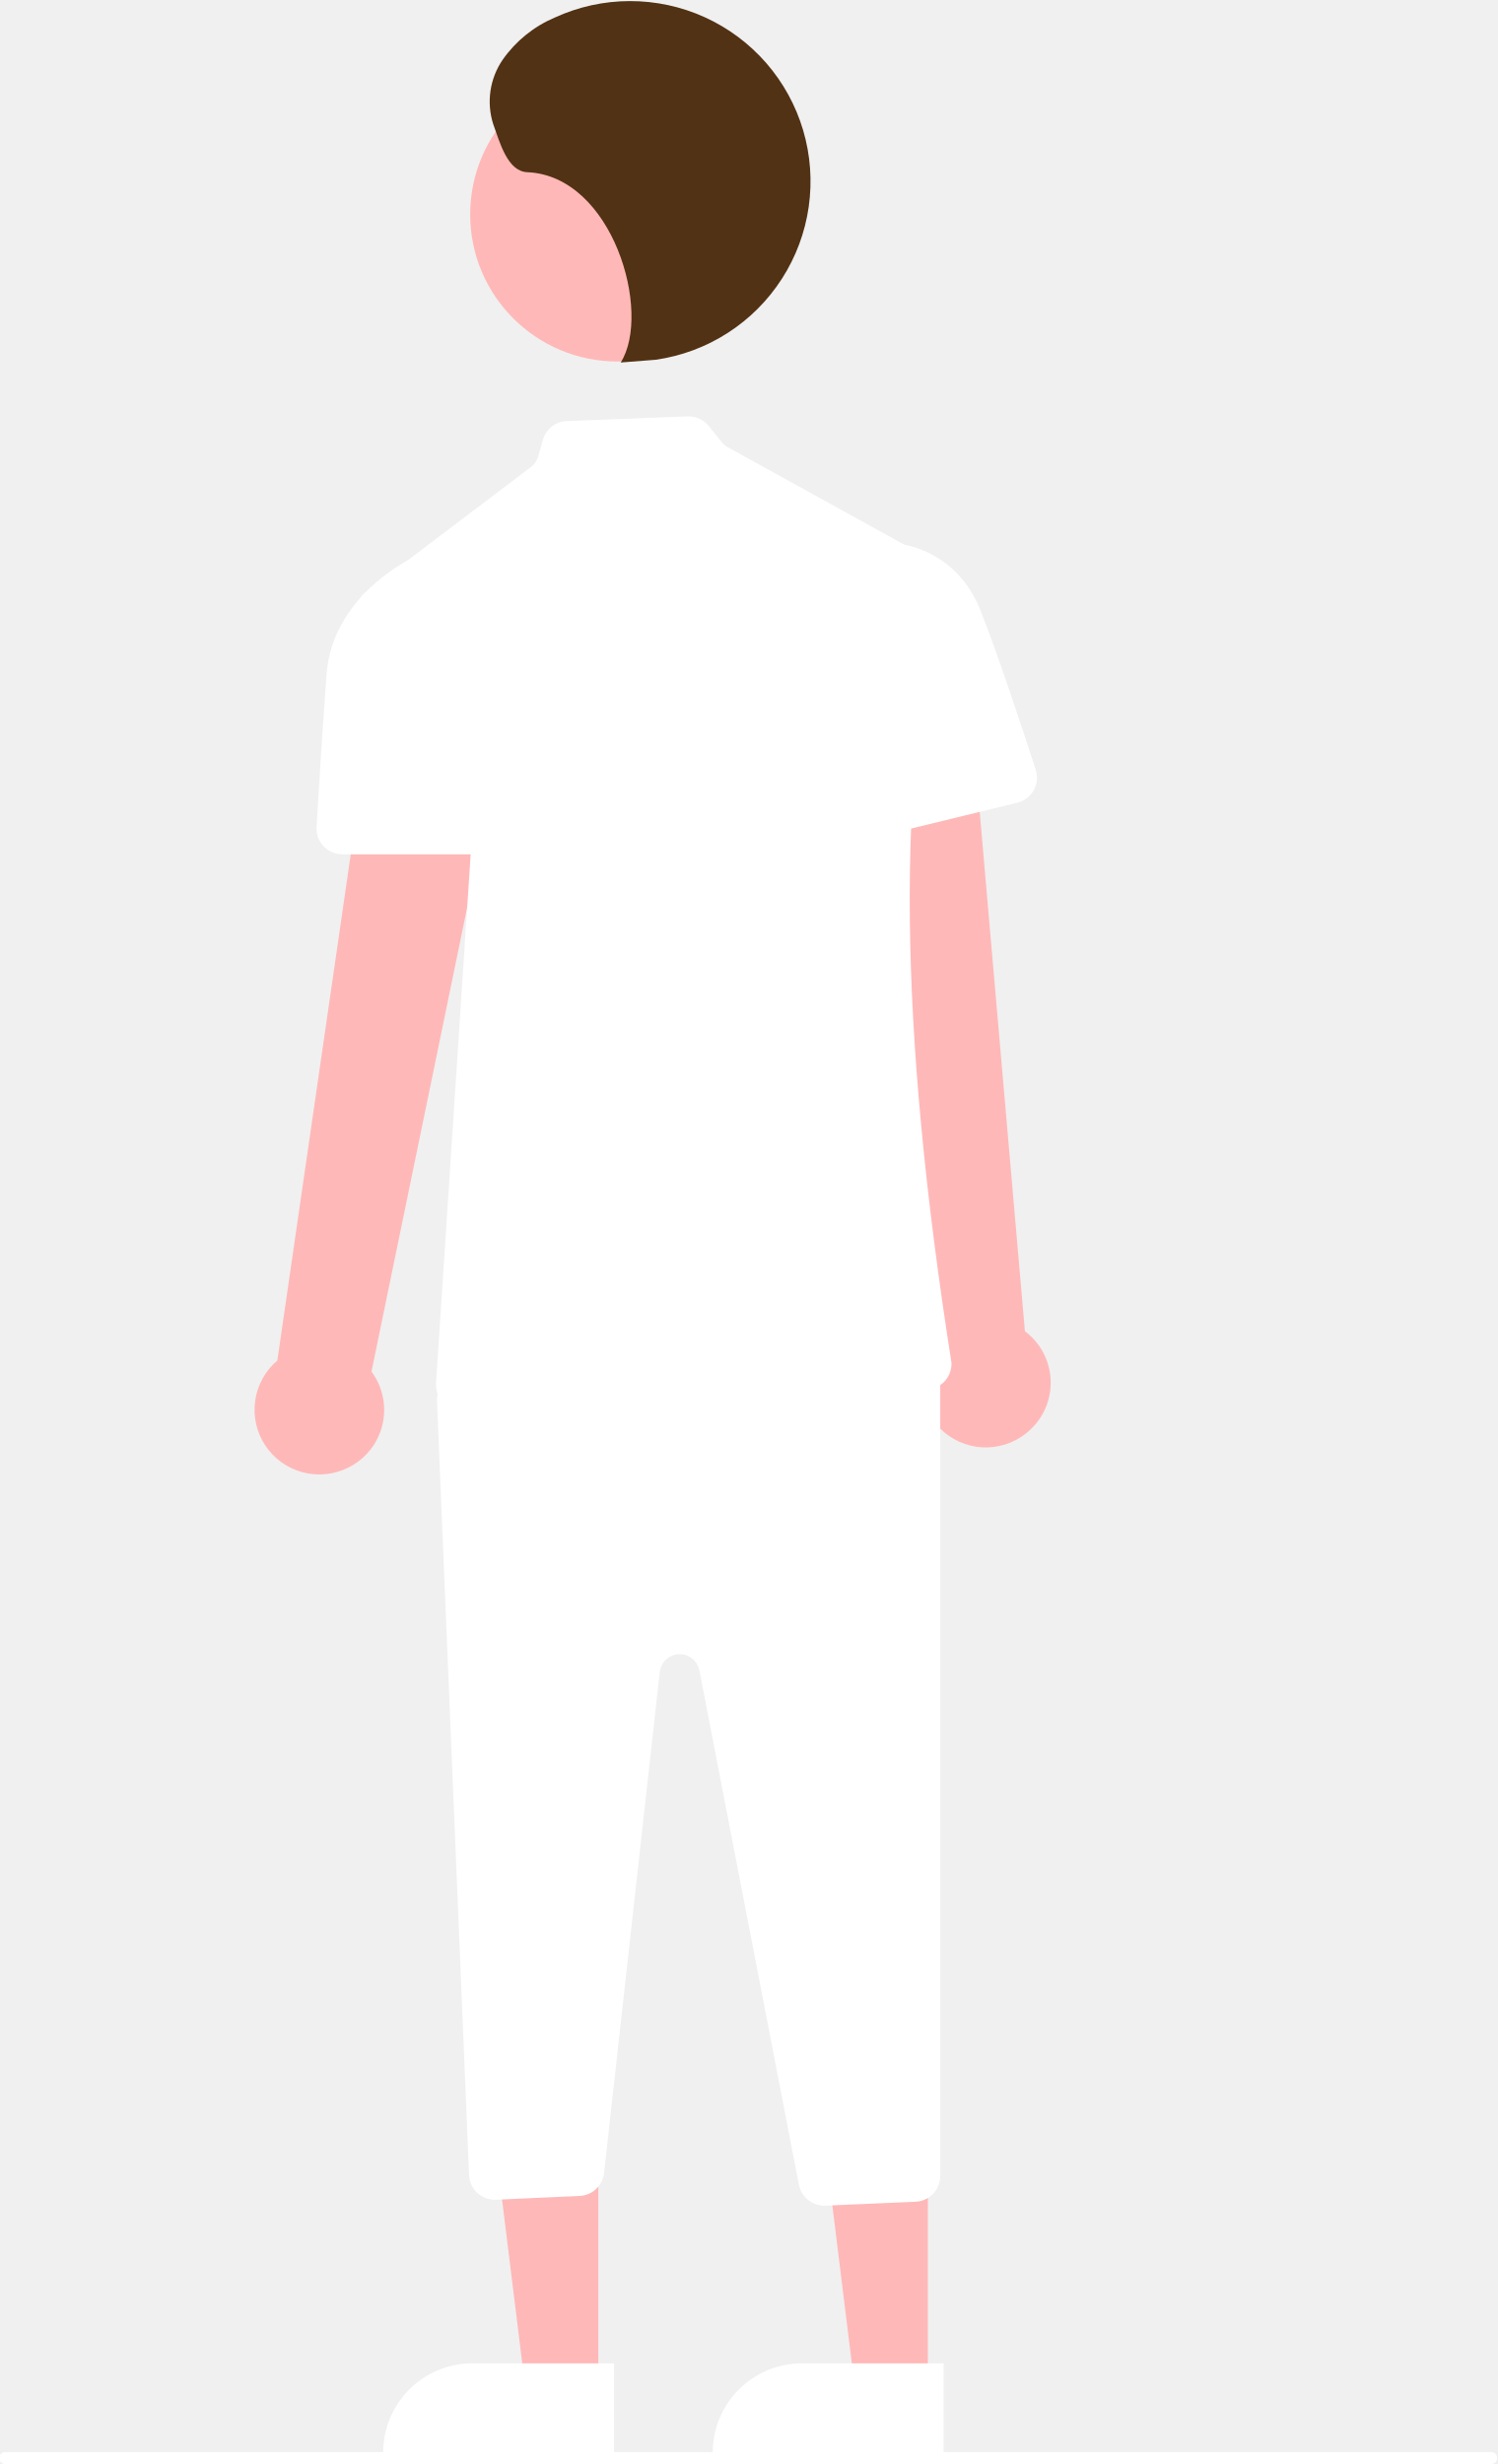
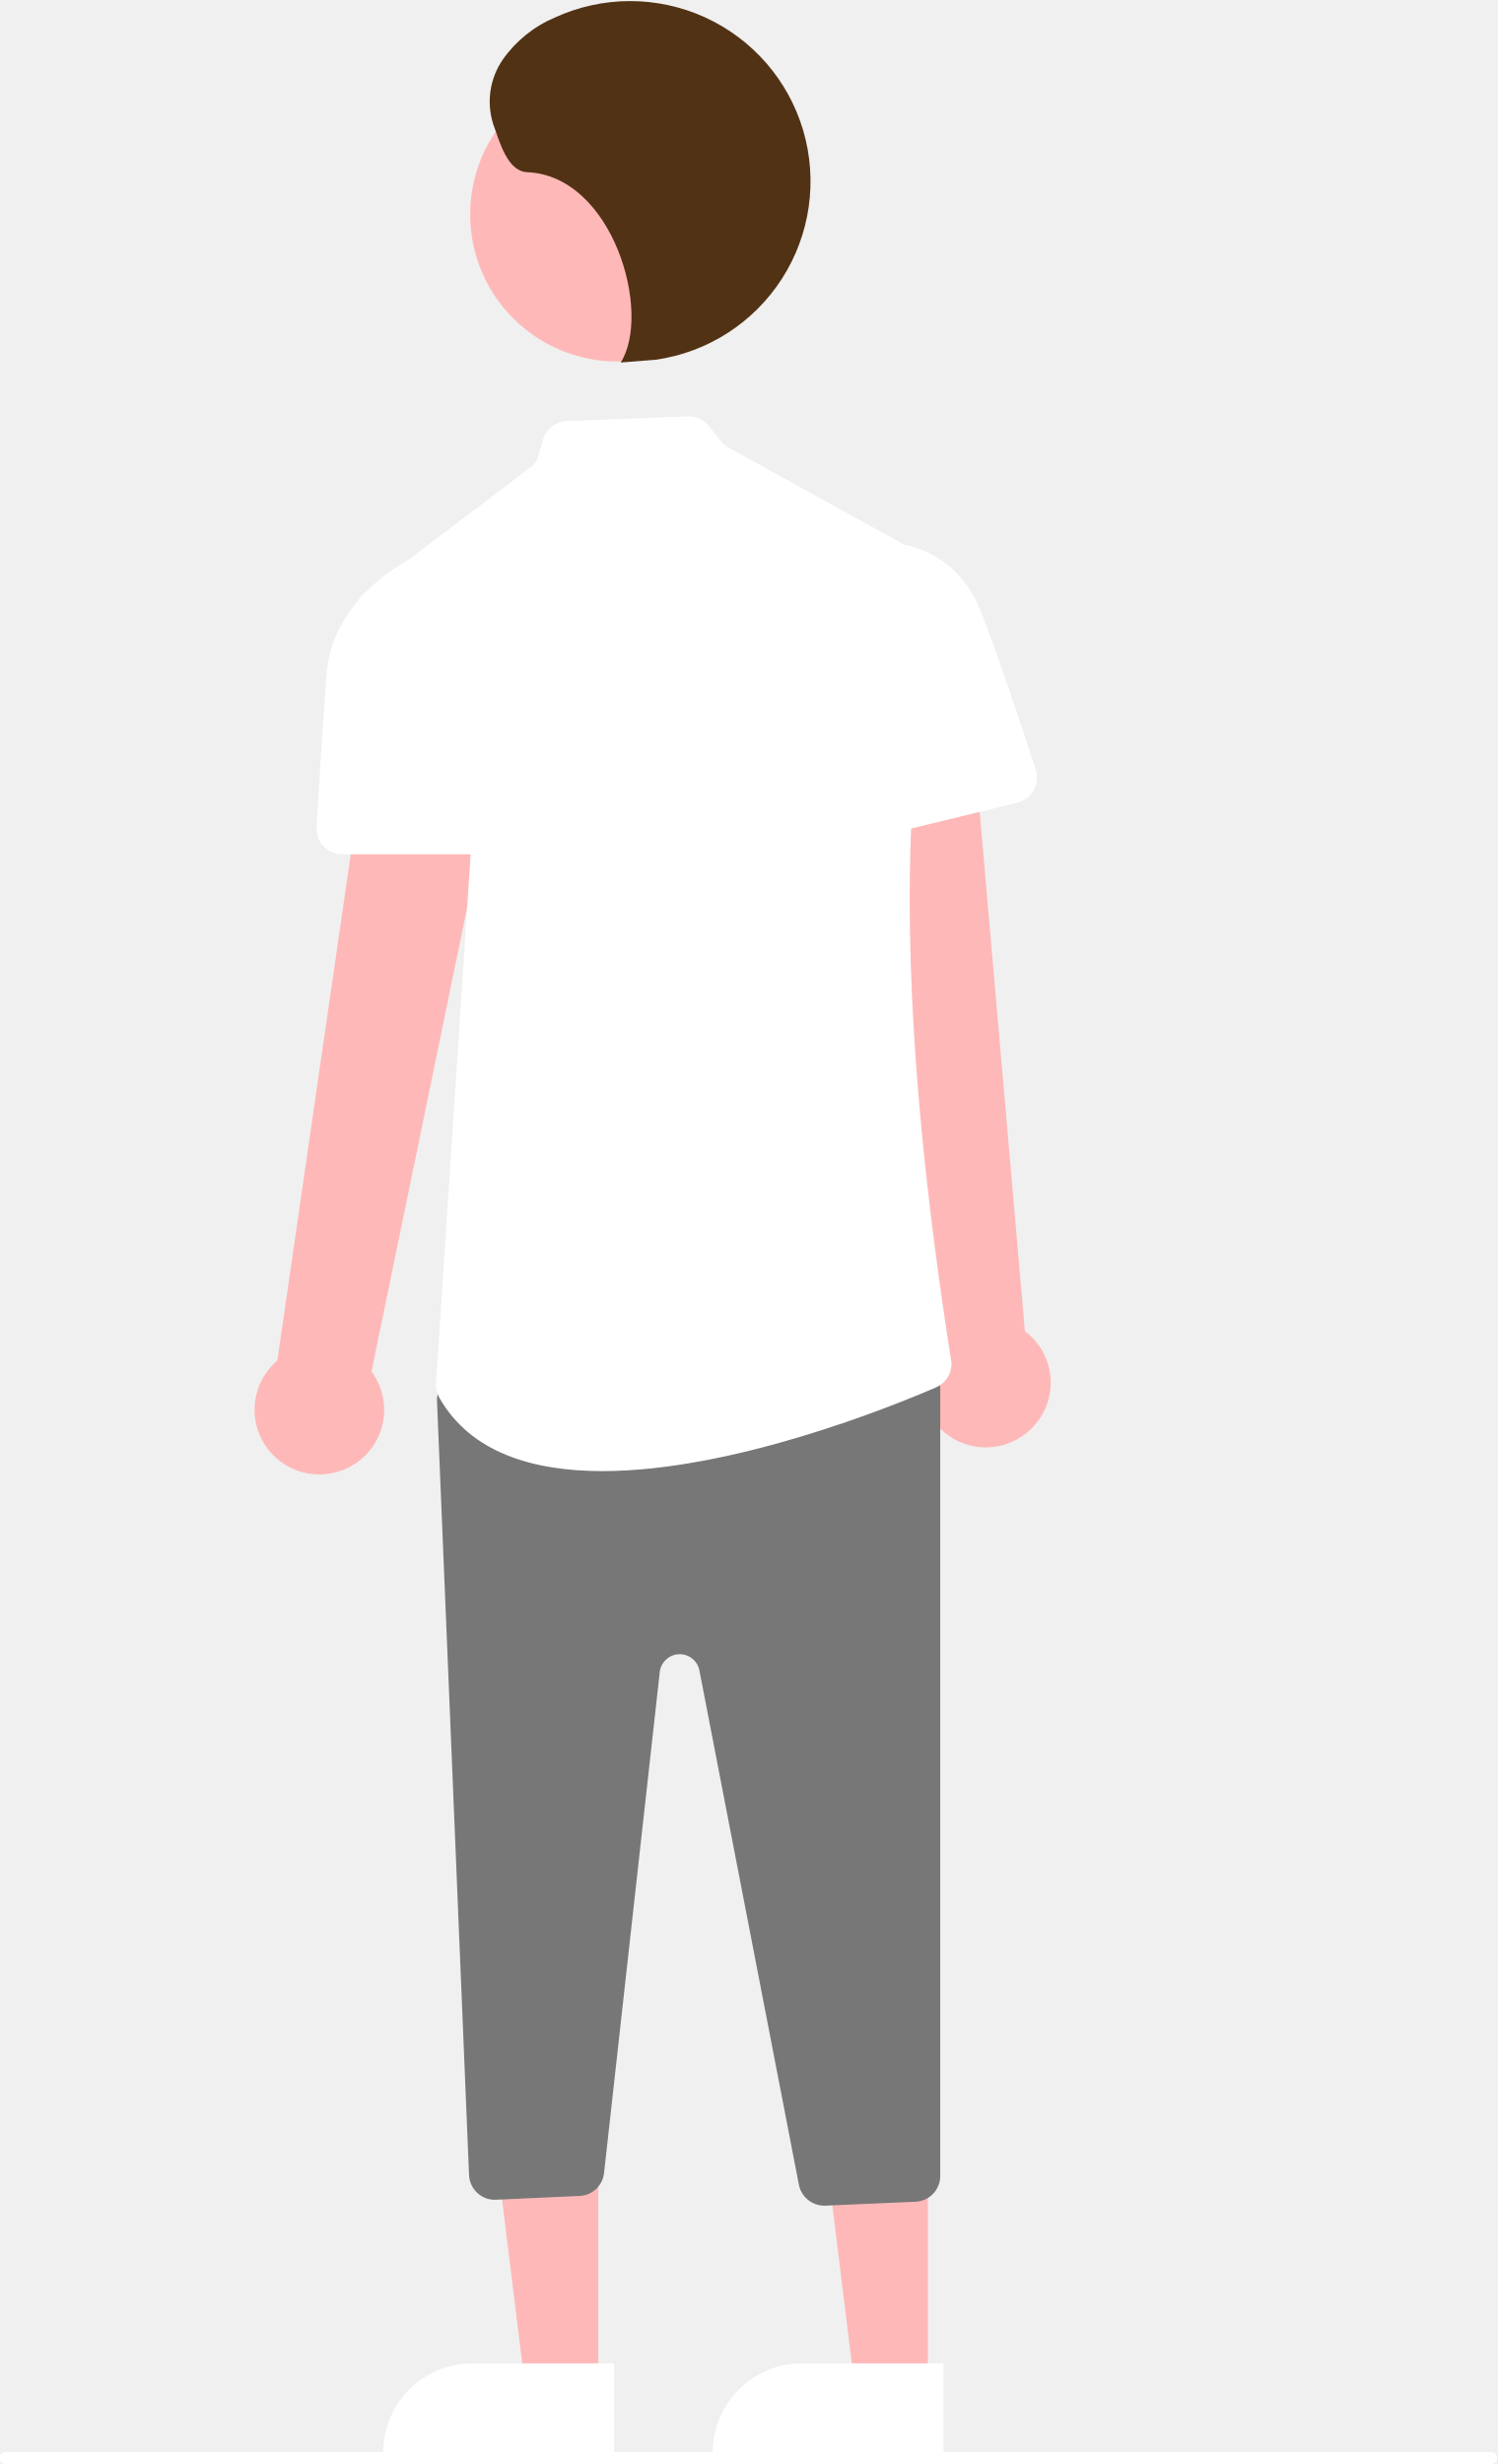
<svg xmlns="http://www.w3.org/2000/svg" width="237" height="390" viewBox="0 0 237 390" fill="none">
  <g clip-path="url(#clip0_145_32)">
    <path d="M55.16 232.273C56.494 231.61 57.666 230.663 58.593 229.498C59.521 228.334 60.182 226.98 60.529 225.533C60.876 224.086 60.902 222.58 60.604 221.122C60.306 219.664 59.691 218.288 58.804 217.093L82.548 101.917L60.391 101.625L43.902 215.34C41.991 216.963 40.742 219.23 40.392 221.711C40.042 224.192 40.615 226.715 42.003 228.803C43.391 230.89 45.497 232.396 47.922 233.036C50.346 233.675 52.922 233.404 55.16 232.273Z" fill="#FFB8B8" />
    <path d="M163.085 226.292C164.174 225.276 165.026 224.033 165.582 222.653C166.137 221.272 166.383 219.786 166.302 218.3C166.221 216.814 165.815 215.364 165.112 214.051C164.409 212.739 163.427 211.597 162.234 210.705L152.036 93.553L130.719 99.601L147.452 213.281C146.085 215.382 145.537 217.911 145.912 220.388C146.286 222.866 147.558 225.12 149.485 226.724C151.412 228.328 153.86 229.169 156.367 229.09C158.874 229.01 161.264 228.015 163.085 226.292Z" fill="#FFB8B8" />
    <path d="M94.709 377.389L83.08 377.388L77.549 332.576L94.711 332.577L94.709 377.389Z" fill="#FFB8B8" />
    <path d="M74.775 374.069H97.201V388.176H60.654C60.654 384.435 62.142 380.847 64.79 378.201C67.438 375.555 71.03 374.069 74.775 374.069Z" fill="white" />
    <path d="M146.877 377.389L135.248 377.388L129.717 332.576L146.879 332.577L146.877 377.389Z" fill="#FFB8B8" />
    <path d="M126.943 374.069H149.369V388.176H112.822C112.822 384.435 114.31 380.847 116.958 378.201C119.606 375.555 123.198 374.069 126.943 374.069Z" fill="white" />
    <path d="M97.722 57.215C110.588 57.215 121.019 46.794 121.019 33.94C121.019 21.085 110.588 10.665 97.722 10.665C84.856 10.665 74.426 21.085 74.426 33.94C74.426 46.794 84.856 57.215 97.722 57.215Z" fill="#FFB8B8" />
-     <path d="M130.473 349.113C129.525 349.109 128.607 348.777 127.876 348.175C127.144 347.572 126.644 346.735 126.459 345.806L110.71 264.398C110.566 263.652 110.159 262.983 109.564 262.512C108.968 262.04 108.223 261.798 107.463 261.828C106.704 261.859 105.981 262.16 105.425 262.678C104.869 263.196 104.517 263.895 104.434 264.65L95.615 343.947C95.511 344.914 95.063 345.813 94.352 346.478C93.64 347.143 92.714 347.531 91.74 347.571L78.513 348.172C77.976 348.2 77.438 348.12 76.932 347.937C76.426 347.753 75.962 347.47 75.567 347.104C75.17 346.742 74.848 346.304 74.621 345.817C74.395 345.329 74.267 344.802 74.247 344.264L69.175 221.773C69.147 221.155 69.262 220.538 69.51 219.971C69.758 219.403 70.133 218.9 70.605 218.5L73.538 216C74.278 215.37 75.217 215.024 76.189 215.024H144.746C145.829 215.025 146.867 215.455 147.633 216.22C148.399 216.985 148.83 218.023 148.831 219.105V344.411C148.833 345.464 148.427 346.476 147.699 347.236C146.97 347.996 145.976 348.445 144.924 348.489L130.647 349.11C130.589 349.112 130.531 349.113 130.473 349.113Z" fill="white" />
+     <path d="M130.473 349.113C129.525 349.109 128.607 348.777 127.876 348.175C127.144 347.572 126.644 346.735 126.459 345.806L110.71 264.398C110.566 263.652 110.159 262.983 109.564 262.512C108.968 262.04 108.223 261.798 107.463 261.828C106.704 261.859 105.981 262.16 105.425 262.678C104.869 263.196 104.517 263.895 104.434 264.65L95.615 343.947C95.511 344.914 95.063 345.813 94.352 346.478C93.64 347.143 92.714 347.531 91.74 347.571L78.513 348.172C77.976 348.2 77.438 348.12 76.932 347.937C76.426 347.753 75.962 347.47 75.567 347.104C75.17 346.742 74.848 346.304 74.621 345.817C74.395 345.329 74.267 344.802 74.247 344.264L69.175 221.773C69.147 221.155 69.262 220.538 69.51 219.971C69.758 219.403 70.133 218.9 70.605 218.5L73.538 216C74.278 215.37 75.217 215.024 76.189 215.024H144.746C145.829 215.025 146.867 215.455 147.633 216.22C148.399 216.985 148.83 218.023 148.831 219.105V344.411C148.833 345.464 148.427 346.476 147.699 347.236C146.97 347.996 145.976 348.445 144.924 348.489L130.647 349.11C130.589 349.112 130.531 349.113 130.473 349.113Z" fill="#777777" />
    <path d="M95.362 232.846C84.278 232.847 74.507 229.896 69.575 221.29C69.163 220.581 68.969 219.766 69.019 218.947L75.217 124.3C75.267 123.535 75.038 122.777 74.573 122.167L57.183 99.388C56.857 98.961 56.618 98.474 56.481 97.954C56.344 97.435 56.311 96.894 56.383 96.362C56.456 95.83 56.633 95.318 56.904 94.854C57.175 94.391 57.535 93.985 57.964 93.661L84.05 73.916C84.597 73.5 84.996 72.919 85.186 72.258L85.946 69.601C86.181 68.774 86.673 68.042 87.35 67.511C88.028 66.979 88.856 66.676 89.717 66.644L108.858 65.908C109.496 65.887 110.131 66.014 110.712 66.279C111.293 66.545 111.804 66.941 112.205 67.438L114.242 69.981C114.502 70.306 114.823 70.577 115.187 70.778L147.198 88.451C147.83 88.801 148.358 89.312 148.729 89.932C149.099 90.552 149.299 91.258 149.307 91.98L149.308 92.037L149.295 92.091C141.833 123.176 142.252 162.467 150.616 215.744C150.638 216.556 150.417 217.357 149.981 218.043C149.544 218.729 148.913 219.269 148.168 219.595C141.239 222.593 116.021 232.846 95.362 232.846Z" fill="white" />
    <path d="M75.868 135.216H54.187C53.631 135.217 53.081 135.104 52.57 134.885C52.059 134.665 51.598 134.344 51.216 133.94C50.834 133.536 50.539 133.058 50.349 132.536C50.158 132.014 50.077 131.459 50.109 130.904C50.431 125.386 51.068 114.891 51.705 106.614C52.622 94.704 64.303 88.842 64.42 88.784L64.649 88.672L72.535 93.673L79.874 130.335C79.992 130.928 79.978 131.538 79.831 132.124C79.685 132.71 79.41 133.256 79.027 133.723C78.644 134.19 78.162 134.566 77.615 134.824C77.069 135.082 76.472 135.216 75.868 135.216Z" fill="white" />
    <path d="M135.279 133.194C134.707 133.191 134.142 133.067 133.621 132.832C133.099 132.597 132.633 132.255 132.252 131.828C131.872 131.402 131.585 130.9 131.41 130.356C131.235 129.812 131.177 129.237 131.238 128.669L135.239 91.891L142.97 86.234L143.146 86.253C143.228 86.263 151.463 87.29 155.153 96.505C157.78 103.066 161.792 115.194 163.95 121.839C164.123 122.373 164.184 122.937 164.129 123.495C164.074 124.054 163.904 124.595 163.629 125.085C163.355 125.575 162.982 126.003 162.535 126.342C162.087 126.682 161.574 126.925 161.028 127.057L136.264 133.075C135.942 133.154 135.611 133.194 135.279 133.194Z" fill="white" />
    <path d="M98.253 57.377C103.235 49.501 97.015 27.821 83.46 27.256C80.331 27.125 79.129 22.575 78.065 19.632C77.524 17.926 77.38 16.118 77.644 14.348C77.909 12.578 78.576 10.891 79.593 9.417C81.663 6.481 84.513 4.18 87.822 2.776C91.544 1.068 95.59 0.179 99.686 0.171C103.782 0.163 107.831 1.035 111.56 2.728C115.289 4.422 118.609 6.897 121.296 9.985C123.983 13.074 125.974 16.704 127.133 20.629C128.292 24.554 128.592 28.682 128.013 32.733C127.434 36.784 125.99 40.663 123.778 44.108C121.566 47.552 118.639 50.481 115.194 52.695C111.75 54.909 107.869 56.357 103.815 56.94L98.253 57.377Z" fill="#523214" />
    <path d="M236.051 390H0.821C0.57 390 0.329 389.9 0.151 389.722C-0.027 389.545 -0.127 389.304 -0.127 389.052C-0.127 388.801 -0.027 388.56 0.151 388.382C0.329 388.205 0.57 388.105 0.821 388.105H236.051C236.303 388.105 236.544 388.205 236.722 388.382C236.9 388.56 237 388.801 237 389.052C237 389.304 236.9 389.545 236.722 389.722C236.544 389.9 236.303 390 236.051 390Z" fill="white" />
  </g>
  <defs>
    <clipPath id="clip0_145_32">
      <rect width="237" height="390" fill="white" />
    </clipPath>
  </defs>
</svg>
